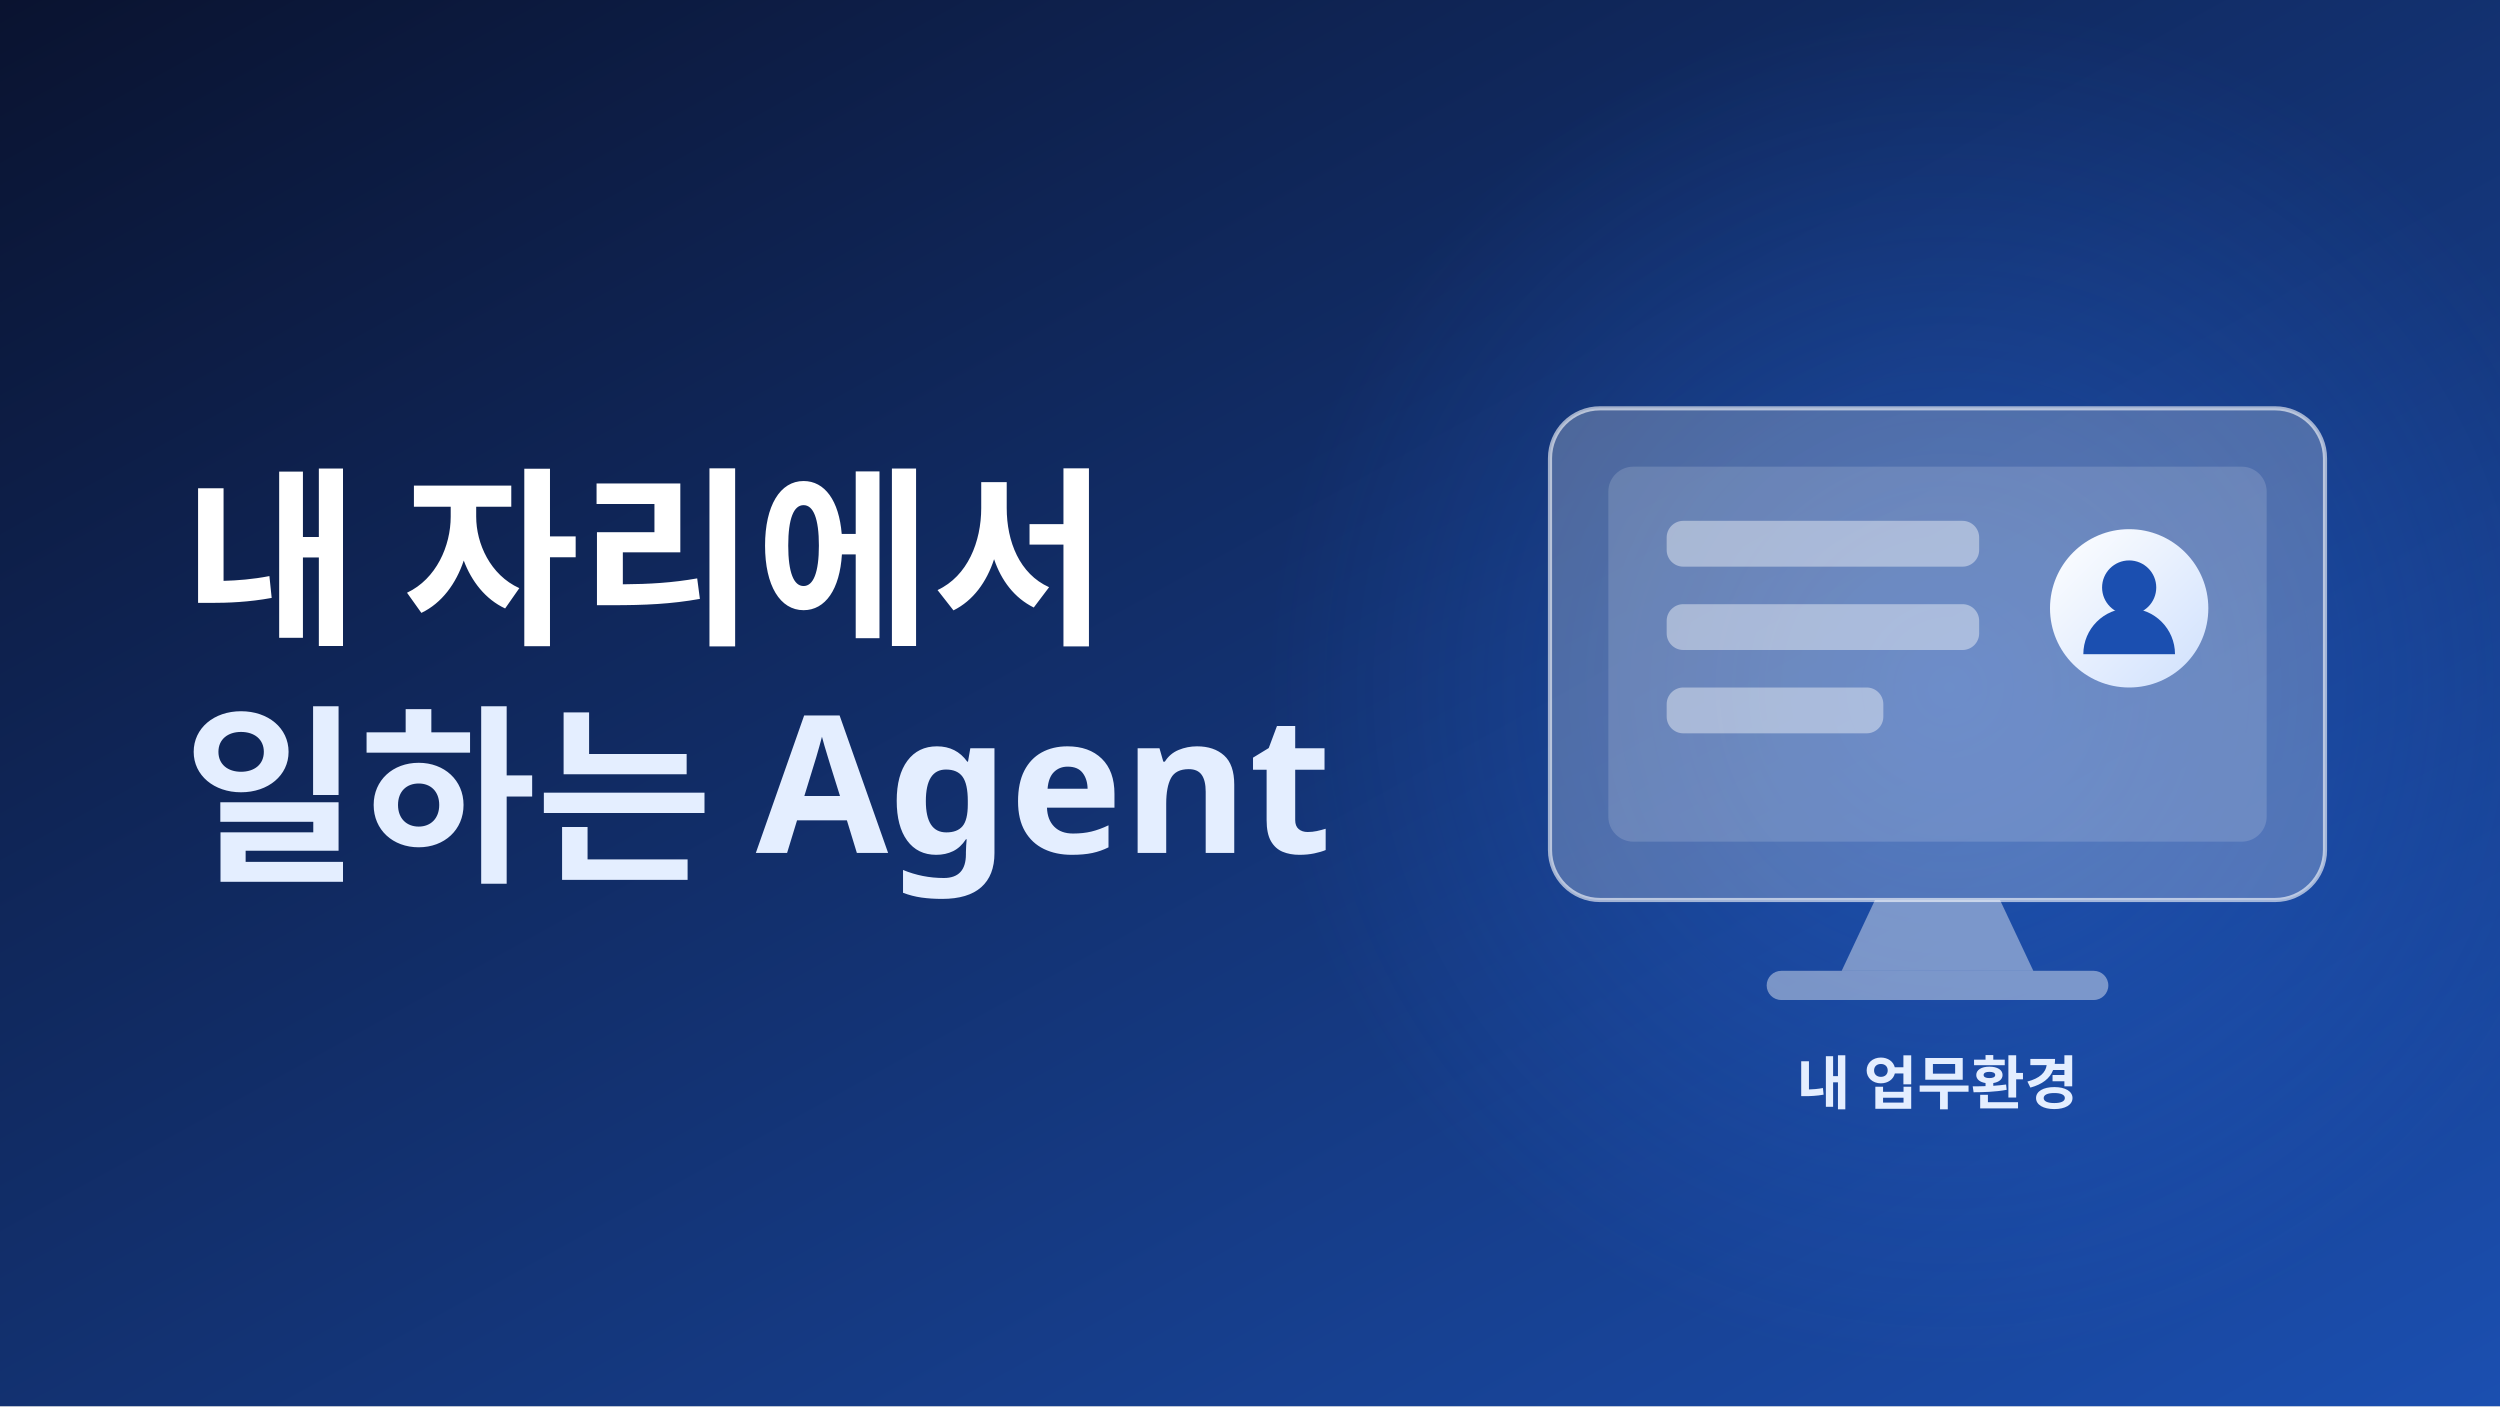
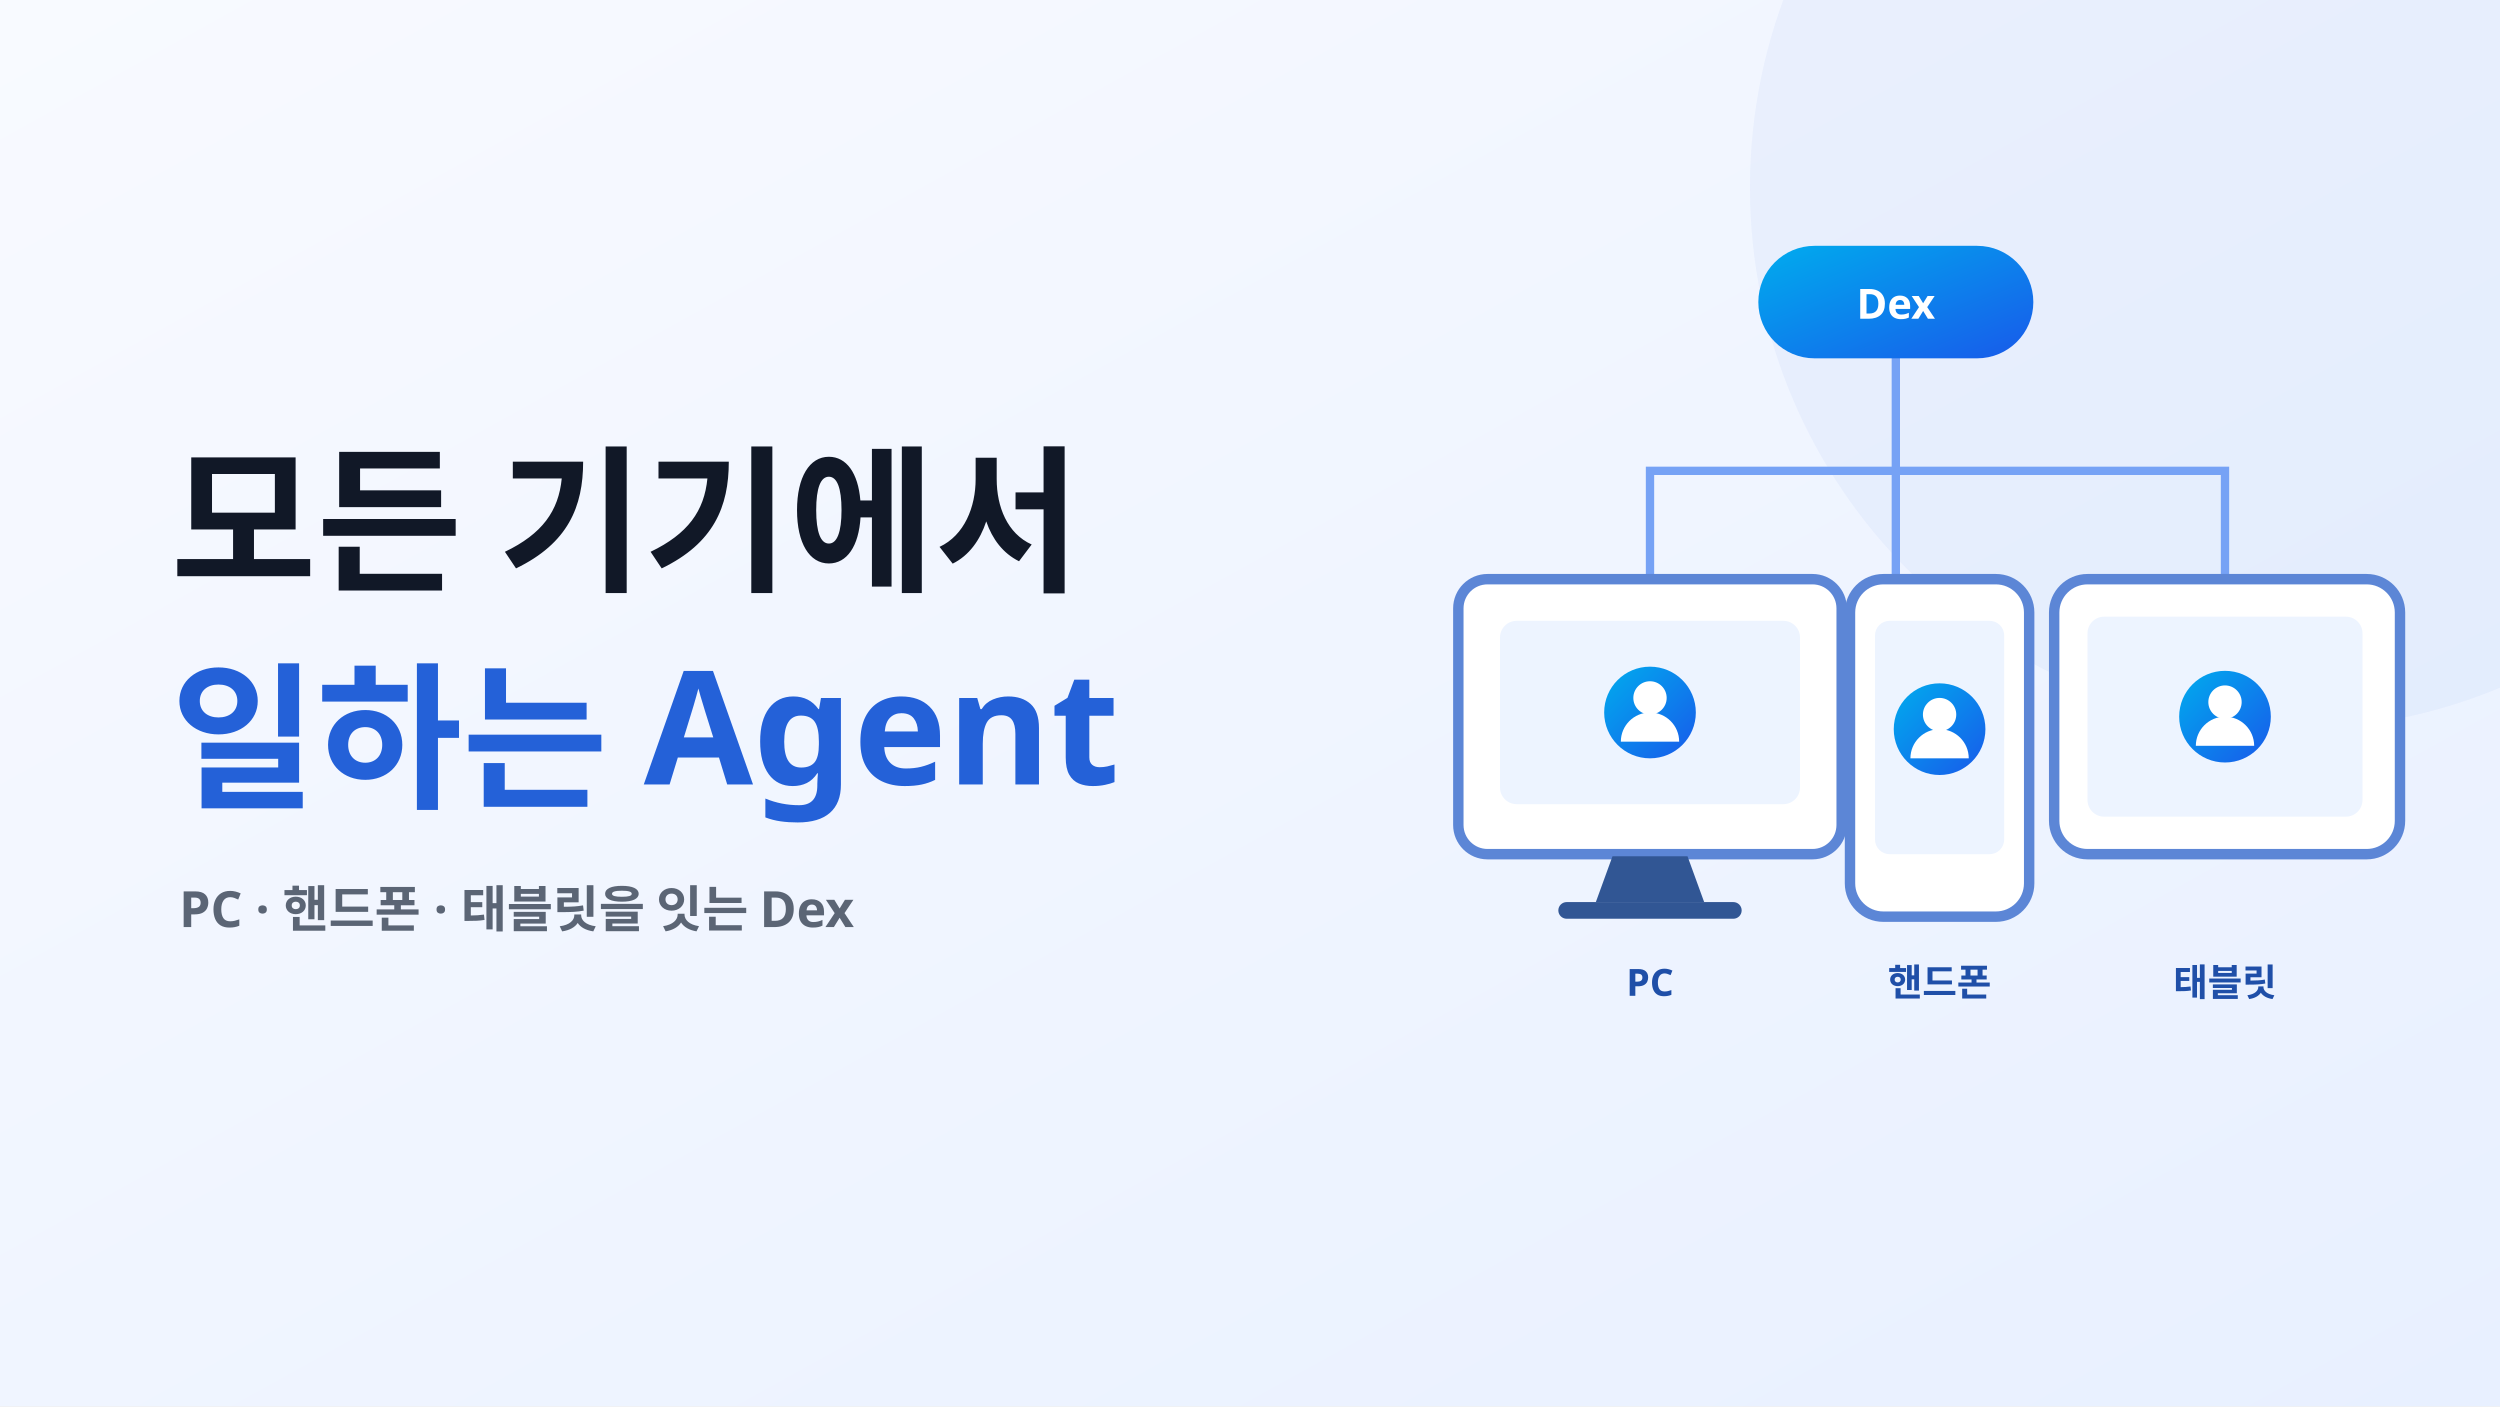
- <svg xmlns="http://www.w3.org/2000/svg" viewBox="0 0 1200 675" role="img" aria-label="Dex — Agent 가 사용자의 업무환경 안에서 일한다">
+ <svg xmlns="http://www.w3.org/2000/svg" viewBox="0 0 1200 675" role="img" aria-label="Dex — PC, 핸드폰, 태블릿에서 일하는 Agent">
  <defs>
    <linearGradient id="bg" x1="0" y1="0" x2="1" y2="1">
-       <stop offset="0" stop-color="#0a1330" />
-       <stop offset="1" stop-color="#1b4fb0" />
+       <stop stop-color="#f8faff" />
+       <stop offset="1" stop-color="#e8f0ff" />
    </linearGradient>
-     <linearGradient id="badge" x1="0" y1="0" x2="1" y2="1">
-       <stop offset="0" stop-color="#ffffff" />
-       <stop offset="1" stop-color="#cfe0fd" />
+     <linearGradient id="brand" x1="0" y1="0" x2="1" y2="1">
+       <stop stop-color="#00acee" />
+       <stop offset="1" stop-color="#185aea" />
    </linearGradient>
-     <radialGradient id="glow" cx="50%" cy="50%" r="50%">
-       <stop offset="0" stop-color="#2f7bff" stop-opacity="0.34" />
-       <stop offset="1" stop-color="#2f7bff" stop-opacity="0" />
-     </radialGradient>
  </defs>
  <rect width="1200" height="675" fill="url(#bg)" />
-   <circle cx="936" cy="330" r="330" fill="url(#glow)" />
-   <text x="88" y="302" font-family="Pretendard,'Pretendard Variable','Malgun Gothic','Apple SD Gothic Neo','Noto Sans KR',sans-serif" font-size="92" font-weight="800" fill="#ffffff">내 자리에서</text>
-   <text x="88" y="416" font-family="Pretendard,'Pretendard Variable','Malgun Gothic','Apple SD Gothic Neo','Noto Sans KR',sans-serif" font-size="92" font-weight="800" fill="#e4eeff">일하는 Agent</text>
-   <rect x="744" y="196" width="372" height="236" rx="24" fill="#ffffff3d" stroke="#ffffff99" stroke-width="2" />
-   <rect x="772" y="224" width="316" height="180" rx="12" fill="#ffffff26" />
-   <g fill="#ffffff6b">
-     <rect x="800" y="250" width="150" height="22" rx="8" />
-     <rect x="800" y="290" width="150" height="22" rx="8" />
-     <rect x="800" y="330" width="104" height="22" rx="8" />
+   <circle cx="1100" cy="90" r="260" fill="#2461d8" opacity=".05" />
+   <g font-family="Pretendard,'Malgun Gothic',sans-serif">
+     <text x="82" y="278" font-size="76" font-weight="800" fill="#111827">모든 기기에서</text>
+     <text x="82" y="382" font-size="76" font-weight="800" fill="#2461d8">일하는 Agent</text>
+     <text x="86" y="445" font-size="24" font-weight="600" fill="#5b6575">PC · 핸드폰 · 태블릿을 잇는 Dex</text>
+     <path d="M910 162V226H792V278M910 226H910V278M910 226H1068V278" fill="none" stroke="#76a2f5" stroke-width="4" />
+     <rect x="844" y="118" width="132" height="54" rx="27" fill="url(#brand)" />
+     <text x="910" y="153" text-anchor="middle" font-size="20" font-weight="800" fill="#fff">Dex</text>
+     <rect x="700" y="278" width="184" height="132" rx="14" fill="#fff" stroke="#5c86d6" stroke-width="5" />
+     <rect x="720" y="298" width="144" height="88" rx="8" fill="#edf4ff" />
+     <path d="M774 411h36l8 22h-52z" fill="#315694" />
+     <rect x="748" y="433" width="88" height="8" rx="4" fill="#315694" />
+     <rect x="888" y="278" width="86" height="162" rx="16" fill="#fff" stroke="#5c86d6" stroke-width="5" />
+     <rect x="900" y="298" width="62" height="112" rx="7" fill="#edf4ff" />
+     <rect x="986" y="278" width="166" height="132" rx="16" fill="#fff" stroke="#5c86d6" stroke-width="5" />
+     <rect x="1002" y="296" width="132" height="96" rx="8" fill="#edf4ff" />
+     <g fill="url(#brand)">
+       <circle cx="792" cy="342" r="22" />
+       <circle cx="931" cy="350" r="22" />
+       <circle cx="1068" cy="344" r="22" />
+     </g>
+     <g fill="#fff">
+       <circle cx="792" cy="335" r="8" />
+       <circle cx="931" cy="343" r="8" />
+       <circle cx="1068" cy="337" r="8" />
+       <path d="M778 356a14 14 0 0 1 28 0" />
+       <path d="M917 364a14 14 0 0 1 28 0" />
+       <path d="M1054 358a14 14 0 0 1 28 0" />
+     </g>
+     <text x="792" y="478" text-anchor="middle" font-size="18" font-weight="800" fill="#1f4fa8">PC</text>
+     <text x="931" y="478" text-anchor="middle" font-size="18" font-weight="800" fill="#1f4fa8">핸드폰</text>
+     <text x="1068" y="478" text-anchor="middle" font-size="18" font-weight="800" fill="#1f4fa8">태블릿</text>
  </g>
-   <circle cx="1022" cy="292" r="38" fill="url(#badge)" />
-   <path d="M1000 314a22 22 0 0 1 44 0z" fill="#1b4fb0" />
-   <circle cx="1022" cy="282" r="13" fill="#1b4fb0" />
-   <path d="M900 432 h60 l16 34 h-92z" fill="#ffffff6b" />
-   <rect x="848" y="466" width="164" height="14" rx="7" fill="#ffffff6b" />
-   <text x="930" y="530" text-anchor="middle" font-family="Pretendard,'Pretendard Variable','Malgun Gothic','Apple SD Gothic Neo','Noto Sans KR',sans-serif" font-size="28" font-weight="600" fill="#e4eeff">내 업무환경</text>
</svg>
